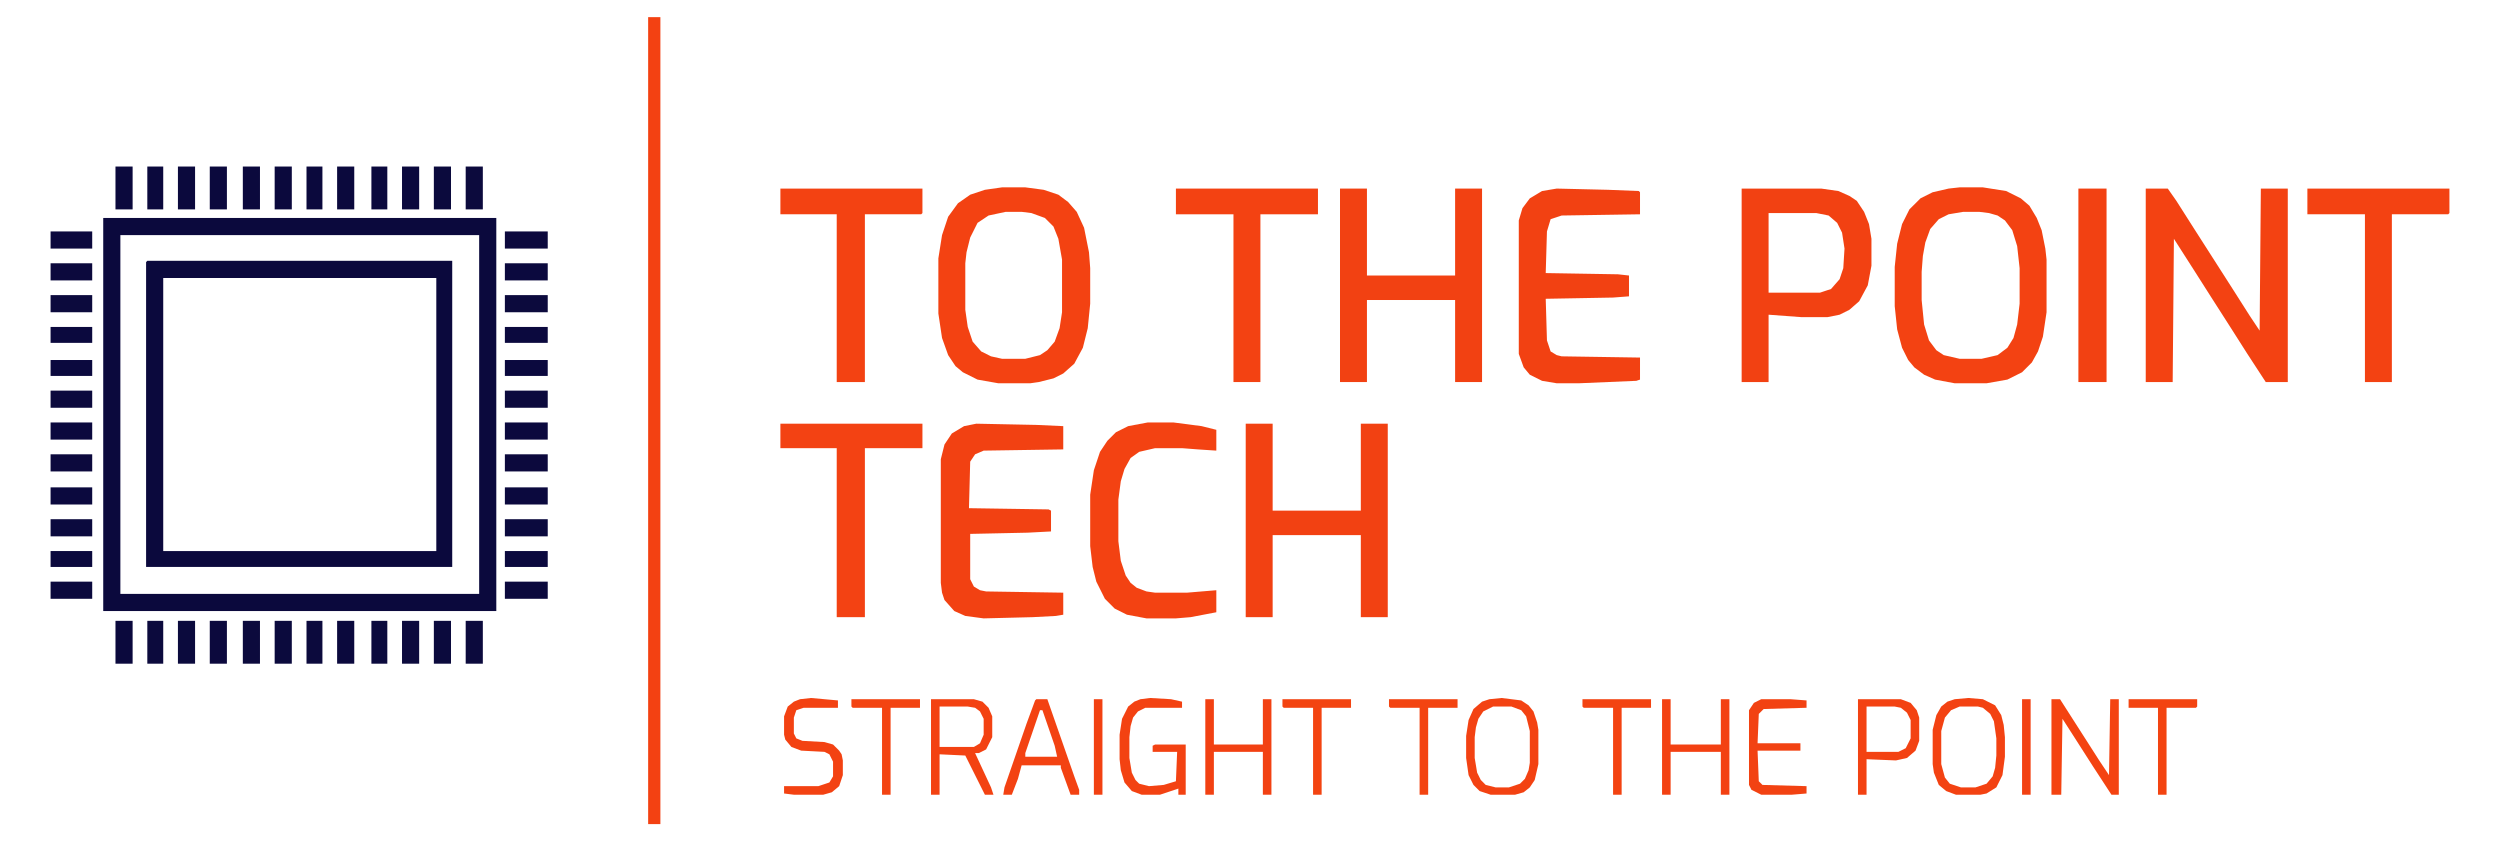
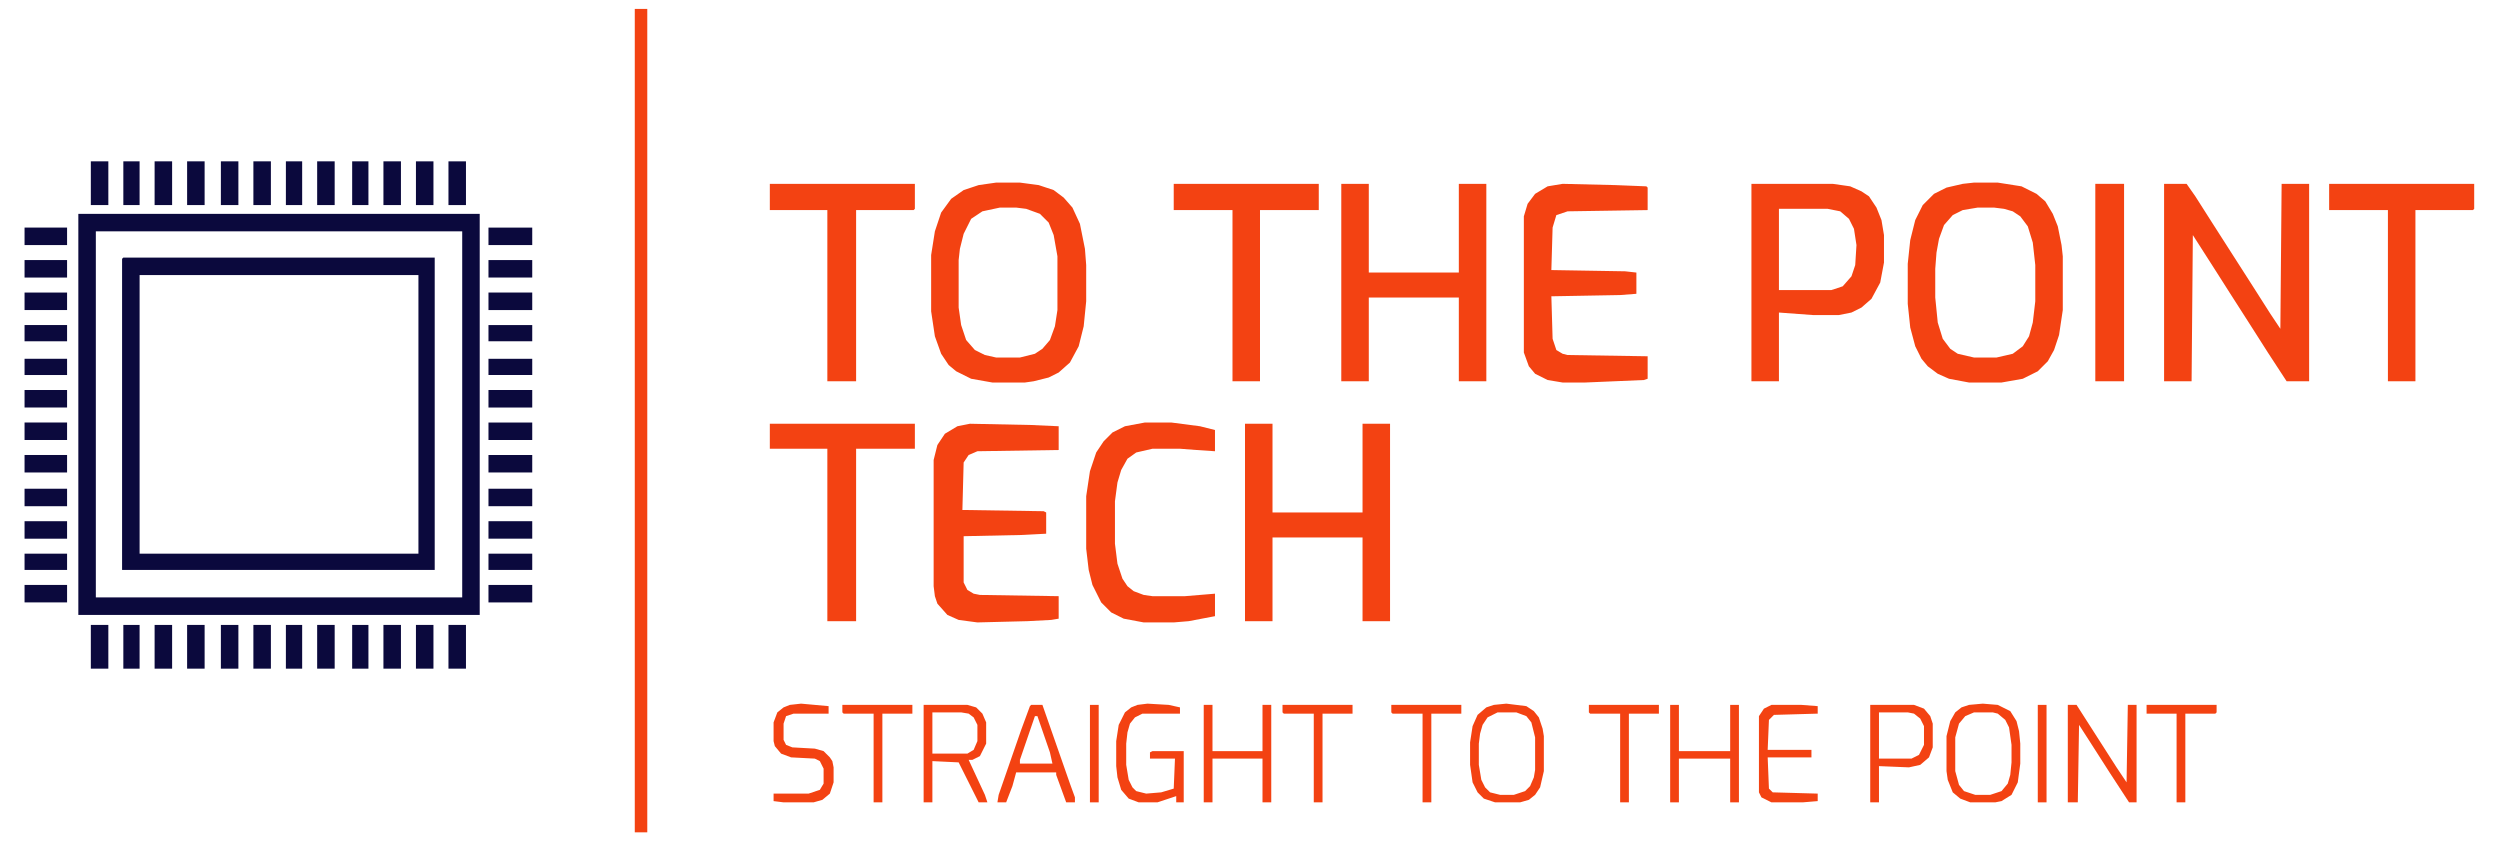
- <svg xmlns="http://www.w3.org/2000/svg" version="1.1" width="2000" height="673" viewBox="-22 -7 2041 687">
-   <path d="M0,0 L321,0 L321,321 L0,321 Z M14,14 L14,307 L307,307 L307,14 Z " fill="#0B093D" transform="translate(62,171)" />
-   <path d="M0,0 L249,0 L249,250 L-1,250 L-1,1 Z M13,14 L13,237 L236,237 L236,14 Z " fill="#0B093D" transform="translate(98,206)" />
-   <path d="M0,0 L18,0 L25,10 L39,32 L55,57 L71,82 L85,104 L93,116 L94,0 L116,0 L116,158 L98,158 L83,135 L69,113 L53,88 L39,66 L23,41 L22,158 L0,158 Z " fill="#F34212" transform="translate(1730,147)" />
-   <path d="M0,0 L19,0 L34,2 L46,6 L54,12 L61,20 L67,33 L71,53 L72,66 L72,95 L70,115 L66,131 L59,144 L50,152 L42,156 L30,159 L23,160 L-3,160 L-20,157 L-32,151 L-38,146 L-44,137 L-49,123 L-52,103 L-52,58 L-49,39 L-44,24 L-36,13 L-26,6 L-14,2 Z M3,20 L-11,23 L-20,29 L-26,41 L-29,53 L-30,62 L-30,100 L-28,114 L-24,126 L-17,134 L-9,138 L0,140 L19,140 L31,137 L37,133 L43,126 L47,115 L49,102 L49,59 L46,42 L42,32 L35,25 L24,21 L16,20 Z " fill="#F34212" transform="translate(796,146)" />
-   <path d="M0,0 L19,0 L38,3 L50,9 L57,15 L63,25 L67,35 L70,50 L71,59 L71,102 L68,122 L64,134 L59,143 L51,151 L39,157 L22,160 L-4,160 L-20,157 L-29,153 L-37,147 L-42,141 L-47,131 L-51,116 L-53,97 L-53,65 L-51,46 L-47,30 L-41,18 L-32,9 L-22,4 L-9,1 Z M3,20 L-9,22 L-17,26 L-24,34 L-28,45 L-30,56 L-31,69 L-31,92 L-29,112 L-25,125 L-19,133 L-13,137 L0,140 L18,140 L31,137 L39,131 L44,123 L47,112 L49,95 L49,66 L47,48 L43,35 L37,27 L31,23 L24,21 L16,20 Z " fill="#F34212" transform="translate(1578,146)" />
-   <path d="M0,0 L22,0 L22,71 L94,71 L94,0 L116,0 L116,158 L94,158 L94,91 L22,91 L22,158 L0,158 Z " fill="#F24112" transform="translate(995,339)" />
-   <path d="M0,0 L22,0 L22,71 L94,71 L94,0 L116,0 L116,158 L94,158 L94,91 L22,91 L22,158 L0,158 Z " fill="#F24112" transform="translate(1072,147)" />
-   <path d="M0,0 L65,0 L79,2 L88,6 L94,10 L100,19 L104,29 L106,41 L106,63 L103,79 L96,92 L88,99 L80,103 L70,105 L49,105 L22,103 L22,158 L0,158 Z M22,20 L22,85 L64,85 L73,82 L80,74 L83,65 L84,49 L82,36 L78,28 L71,22 L61,20 Z " fill="#F24112" transform="translate(1400,147)" />
-   <path d="M0,0 L49,1 L71,2 L71,21 L6,22 L-1,25 L-5,31 L-6,69 L59,70 L61,71 L61,88 L42,89 L-5,90 L-5,127 L-2,133 L3,136 L8,137 L71,138 L71,156 L65,157 L46,158 L6,159 L-9,157 L-18,153 L-26,144 L-28,138 L-29,130 L-29,29 L-26,17 L-20,8 L-10,2 Z " fill="#F24112" transform="translate(775,339)" />
-   <path d="M0,0 L42,1 L67,2 L68,3 L68,21 L4,22 L-5,25 L-8,35 L-9,69 L50,70 L59,71 L59,88 L46,89 L-9,90 L-8,124 L-5,133 L0,136 L4,137 L68,138 L68,156 L65,157 L18,159 L0,159 L-12,157 L-22,152 L-27,146 L-31,135 L-31,26 L-28,16 L-22,8 L-12,2 Z " fill="#F24112" transform="translate(1249,147)" />
-   <path d="M0,0 L10,0 L10,659 L0,659 Z " fill="#F34112" transform="translate(507,7)" />
-   <path d="M0,0 L21,0 L44,3 L56,6 L56,23 L41,22 L28,21 L6,21 L-7,24 L-14,29 L-19,38 L-22,48 L-24,63 L-24,97 L-22,113 L-18,125 L-14,131 L-9,135 L-1,138 L6,139 L32,139 L56,137 L56,155 L35,159 L23,160 L-1,160 L-17,157 L-27,152 L-35,144 L-42,130 L-45,118 L-47,101 L-47,59 L-44,39 L-39,24 L-33,15 L-26,8 L-16,3 Z " fill="#F34212" transform="translate(915,338)" />
-   <path d="M0,0 L116,0 L116,20 L115,21 L69,21 L69,158 L46,158 L46,21 L0,21 Z " fill="#F34212" transform="translate(615,147)" />
-   <path d="M0,0 L116,0 L116,20 L69,20 L69,158 L46,158 L46,20 L0,20 Z " fill="#F34213" transform="translate(615,339)" />
-   <path d="M0,0 L116,0 L116,21 L69,21 L69,158 L47,158 L47,21 L0,21 Z " fill="#F34212" transform="translate(938,147)" />
-   <path d="M0,0 L116,0 L116,20 L115,21 L69,21 L69,158 L47,158 L47,21 L0,21 Z " fill="#F34212" transform="translate(1862,147)" />
-   <path d="M0,0 L23,0 L23,158 L0,158 Z " fill="#F24112" transform="translate(1675,147)" />
-   <path d="M0,0 L7,0 L23,25 L39,50 L47,62 L48,0 L55,0 L55,78 L49,78 L34,55 L18,30 L9,16 L8,78 L0,78 Z " fill="#F44311" transform="translate(1653,564)" />
-   <path d="M0,0 L35,0 L42,2 L47,7 L50,14 L50,31 L45,41 L39,44 L36,44 L49,72 L51,78 L44,78 L36,62 L28,46 L7,45 L7,78 L0,78 Z M7,6 L7,39 L35,39 L40,36 L43,29 L43,16 L40,10 L36,7 L30,6 Z " fill="#F34212" transform="translate(738,564)" />
-   <path d="M0,0 L16,2 L22,6 L26,11 L29,20 L30,26 L30,54 L27,67 L23,73 L18,77 L11,79 L-9,79 L-18,76 L-23,71 L-27,63 L-29,49 L-29,31 L-27,18 L-23,9 L-16,3 L-10,1 Z M-7,7 L-15,11 L-19,17 L-21,24 L-22,32 L-22,49 L-20,61 L-17,67 L-13,71 L-5,73 L6,73 L15,70 L19,66 L22,59 L23,53 L23,27 L20,15 L16,10 L8,7 Z " fill="#F34212" transform="translate(1204,563)" />
-   <path d="M0,0 L12,1 L22,6 L27,14 L29,22 L30,32 L30,48 L28,63 L23,73 L15,78 L10,79 L-10,79 L-18,76 L-24,71 L-28,61 L-29,54 L-29,26 L-26,14 L-22,7 L-17,3 L-11,1 Z M-7,7 L-14,10 L-19,16 L-22,27 L-22,54 L-19,65 L-15,70 L-6,73 L6,73 L15,70 L20,64 L22,57 L23,47 L23,33 L21,19 L18,13 L12,8 L8,7 Z " fill="#F34212" transform="translate(1585,563)" />
-   <path d="M0,0 L17,1 L26,3 L26,8 L-4,8 L-10,11 L-14,16 L-16,23 L-17,32 L-17,49 L-15,61 L-12,67 L-9,70 L-1,72 L11,71 L21,68 L22,44 L2,44 L2,39 L4,38 L29,38 L29,79 L23,79 L23,74 L8,79 L-7,79 L-15,76 L-21,69 L-24,59 L-25,50 L-25,30 L-23,17 L-18,7 L-13,3 L-8,1 Z " fill="#F34212" transform="translate(917,563)" />
-   <path d="M0,0 L7,0 L7,37 L48,37 L48,0 L55,0 L55,78 L48,78 L48,43 L7,43 L7,78 L0,78 Z " fill="#F34112" transform="translate(1335,564)" />
-   <path d="M0,0 L9,0 L31,63 L35,74 L35,78 L28,78 L20,56 L20,54 L-12,54 L-15,65 L-20,78 L-27,78 L-26,72 L-8,20 L-1,1 Z M3,9 L-9,44 L-9,47 L17,47 L15,38 L5,9 Z " fill="#F34212" transform="translate(824,564)" />
-   <path d="M0,0 L7,0 L7,37 L47,37 L47,0 L54,0 L54,78 L47,78 L47,43 L7,43 L7,78 L0,78 Z " fill="#F24112" transform="translate(962,564)" />
-   <path d="M0,0 L35,0 L43,3 L48,9 L50,15 L50,34 L47,42 L40,48 L31,50 L7,49 L7,78 L0,78 Z M7,6 L7,43 L33,43 L39,40 L43,32 L43,17 L40,11 L35,7 L30,6 Z " fill="#F34212" transform="translate(1495,564)" />
-   <path d="M0,0 L24,0 L37,1 L37,7 L2,8 L-2,12 L-3,36 L32,36 L32,42 L-3,42 L-2,67 L1,70 L37,71 L37,77 L25,78 L0,78 L-8,74 L-10,70 L-10,9 L-6,3 Z " fill="#F24212" transform="translate(1416,564)" />
-   <path d="M0,0 L22,2 L22,8 L-6,8 L-12,10 L-14,16 L-14,29 L-12,33 L-7,35 L11,36 L18,38 L23,43 L25,46 L26,51 L26,63 L23,72 L17,77 L10,79 L-14,79 L-22,78 L-22,72 L6,72 L15,69 L18,64 L18,52 L15,46 L11,44 L-8,43 L-16,40 L-21,34 L-22,30 L-22,15 L-19,7 L-14,3 L-9,1 Z " fill="#F34212" transform="translate(640,563)" />
-   <path d="M0,0 L56,0 L56,6 L55,7 L31,7 L31,78 L24,78 L24,7 L0,7 Z " fill="#F34411" transform="translate(1716,564)" />
-   <path d="M0,0 L56,0 L56,7 L32,7 L32,78 L25,78 L25,7 L1,7 L0,6 Z " fill="#F34311" transform="translate(1270,564)" />
-   <path d="M0,0 L56,0 L56,7 L32,7 L32,78 L25,78 L25,7 L1,7 L0,6 Z " fill="#F34411" transform="translate(1112,564)" />
-   <path d="M0,0 L56,0 L56,7 L32,7 L32,78 L25,78 L25,7 L1,7 L0,6 Z " fill="#F34411" transform="translate(1025,564)" />
-   <path d="M0,0 L56,0 L56,7 L32,7 L32,78 L25,78 L25,7 L1,7 L0,6 Z " fill="#F34412" transform="translate(673,564)" />
-   <path d="M0,0 L7,0 L7,78 L0,78 Z " fill="#F24112" transform="translate(1629,564)" />
-   <path d="M0,0 L7,0 L7,78 L0,78 Z " fill="#F24112" transform="translate(871,564)" />
-   <path d="M0,0 L14,0 L14,35 L0,35 Z " fill="#0C0A3D" transform="translate(358,500)" />
-   <path d="M0,0 L14,0 L14,35 L0,35 Z " fill="#0B0A3D" transform="translate(332,500)" />
-   <path d="M0,0 L14,0 L14,35 L0,35 Z " fill="#0C0A3D" transform="translate(306,500)" />
-   <path d="M0,0 L14,0 L14,35 L0,35 Z " fill="#0B093D" transform="translate(253,500)" />
-   <path d="M0,0 L14,0 L14,35 L0,35 Z " fill="#0B0A3D" transform="translate(202,500)" />
-   <path d="M0,0 L14,0 L14,35 L0,35 Z " fill="#0C0A3D" transform="translate(176,500)" />
-   <path d="M0,0 L14,0 L14,35 L0,35 Z " fill="#0C093D" transform="translate(149,500)" />
-   <path d="M0,0 L14,0 L14,35 L0,35 Z " fill="#0B0A3D" transform="translate(123,500)" />
-   <path d="M0,0 L14,0 L14,35 L0,35 Z " fill="#0B093D" transform="translate(72,500)" />
-   <path d="M0,0 L35,0 L35,14 L0,14 Z " fill="#0B093D" transform="translate(390,468)" />
-   <path d="M0,0 L35,0 L35,14 L0,14 Z " fill="#0B0A3E" transform="translate(390,417)" />
-   <path d="M0,0 L35,0 L35,14 L0,14 Z " fill="#0B093E" transform="translate(390,391)" />
-   <path d="M0,0 L35,0 L35,14 L0,14 Z " fill="#0C093D" transform="translate(390,364)" />
-   <path d="M0,0 L35,0 L35,14 L0,14 Z " fill="#0B093E" transform="translate(390,338)" />
-   <path d="M0,0 L35,0 L35,14 L0,14 Z " fill="#0C0A3D" transform="translate(390,312)" />
-   <path d="M0,0 L35,0 L35,14 L0,14 Z " fill="#0C0A3D" transform="translate(390,234)" />
-   <path d="M0,0 L35,0 L35,14 L0,14 Z " fill="#0B093E" transform="translate(390,208)" />
-   <path d="M0,0 L35,0 L35,14 L0,14 Z " fill="#0C093D" transform="translate(390,182)" />
-   <path d="M0,0 L14,0 L14,35 L0,35 Z " fill="#0C0A3D" transform="translate(358,129)" />
-   <path d="M0,0 L14,0 L14,35 L0,35 Z " fill="#0B0A3D" transform="translate(332,129)" />
-   <path d="M0,0 L14,0 L14,35 L0,35 Z " fill="#0B093D" transform="translate(306,129)" />
-   <path d="M0,0 L14,0 L14,35 L0,35 Z " fill="#0B093D" transform="translate(253,129)" />
-   <path d="M0,0 L14,0 L14,35 L0,35 Z " fill="#0B093D" transform="translate(202,129)" />
-   <path d="M0,0 L14,0 L14,35 L0,35 Z " fill="#0B093D" transform="translate(176,129)" />
-   <path d="M0,0 L14,0 L14,35 L0,35 Z " fill="#0B093D" transform="translate(149,129)" />
-   <path d="M0,0 L14,0 L14,35 L0,35 Z " fill="#0B093D" transform="translate(123,129)" />
-   <path d="M0,0 L14,0 L14,35 L0,35 Z " fill="#0B093D" transform="translate(72,129)" />
-   <path d="M0,0 L34,0 L34,14 L0,14 Z " fill="#0B093D" transform="translate(19,468)" />
-   <path d="M0,0 L34,0 L34,14 L0,14 Z " fill="#0B0A3E" transform="translate(19,417)" />
-   <path d="M0,0 L34,0 L34,14 L0,14 Z " fill="#0B093E" transform="translate(19,391)" />
-   <path d="M0,0 L34,0 L34,14 L0,14 Z " fill="#0C093D" transform="translate(19,364)" />
-   <path d="M0,0 L34,0 L34,14 L0,14 Z " fill="#0B093E" transform="translate(19,338)" />
-   <path d="M0,0 L34,0 L34,14 L0,14 Z " fill="#0C0A3D" transform="translate(19,312)" />
-   <path d="M0,0 L34,0 L34,14 L0,14 Z " fill="#0C0A3D" transform="translate(19,234)" />
-   <path d="M0,0 L34,0 L34,14 L0,14 Z " fill="#0C093D" transform="translate(19,208)" />
-   <path d="M0,0 L34,0 L34,14 L0,14 Z " fill="#0C093D" transform="translate(19,182)" />
-   <path d="M0,0 L13,0 L13,35 L0,35 Z " fill="#0B0A3D" transform="translate(281,500)" />
-   <path d="M0,0 L13,0 L13,35 L0,35 Z " fill="#0C0A3D" transform="translate(228,500)" />
-   <path d="M0,0 L13,0 L13,35 L0,35 Z " fill="#0C0A3D" transform="translate(98,500)" />
-   <path d="M0,0 L35,0 L35,13 L0,13 Z " fill="#0B093E" transform="translate(390,443)" />
-   <path d="M0,0 L35,0 L35,13 L0,13 Z " fill="#0B093E" transform="translate(390,287)" />
-   <path d="M0,0 L35,0 L35,13 L0,13 Z " fill="#0B093E" transform="translate(390,260)" />
-   <path d="M0,0 L13,0 L13,35 L0,35 Z " fill="#0B093D" transform="translate(281,129)" />
-   <path d="M0,0 L13,0 L13,35 L0,35 Z " fill="#0B093D" transform="translate(228,129)" />
-   <path d="M0,0 L13,0 L13,35 L0,35 Z " fill="#0B093D" transform="translate(98,129)" />
-   <path d="M0,0 L34,0 L34,13 L0,13 Z " fill="#0B093D" transform="translate(19,443)" />
-   <path d="M0,0 L34,0 L34,13 L0,13 Z " fill="#0B093E" transform="translate(19,287)" />
-   <path d="M0,0 L34,0 L34,13 L0,13 Z " fill="#0B093E" transform="translate(19,260)" />
+ <svg xmlns="http://www.w3.org/2000/svg" width="2000" height="674">
+   <path fill="#0B093D" d="M62.671 171.07h321.097v320.864H62.67Zm14 13.99v292.876h293.097V185.06Z" />
+   <path fill="#0B093D" d="M98.67 206.056h249.098v249.897H97.667V207.051Zm13.013 13.99v222.913h223.065V220.045Z" />
+   <path fill="#F34212" d="M1731.267 147.073h18.008l6.996 10 14.008 21.992 16 24.985 16.007 24.993 14.008 21.99 8 11.992 1.004-115.952h22.008V305.01h-18.008l-15.004-22.987-14.008-21.991-16-24.993-14.007-21.991-16-24.985-1.004 116.947h-22.008Zm-934.34-.995h19.003l15.012 1.998 12 3.997 8 5.996 7.004 7.994 6 13.002 4 19.985 1.004 13.002v28.981l-2 19.993-4 15.996-7.004 12.994-9.004 7.994-8 3.997-12 3.002-7.004 1.003h-26.015l-17.004-3.002-12-5.995-6.008-5-6-8.998-5.004-13.989-2.996-19.993V204.05l2.996-18.99 5.004-14.992 8-10.996 10.008-6.999 12-3.997Zm3.003 19.985-14.007 3.001-9.004 6.004-6 11.99-3.004 11.992-.996 9.005v37.979l2 13.997 4 11.99 7.004 7.995 8 3.997 9.003 2.006h19.004l12-3.002 6.008-3.997 6-6.998 4-10.996 2.008-12.994v-42.98l-3.004-16.99-4-10-7.004-6.999-11.004-3.997-8-.995Zm779.283-19.985h19.004l19.004 2.994 12 6.003 7.011 5.996 6 9.992 4 10 3.004 14.993.996 8.997v42.98l-2.996 19.992-4 11.99-5.004 9.006-8 7.994-12.007 5.995-17.004 3.002h-26.016l-16-3.002-9.004-3.997-8-5.995-5.004-6.004-5.003-9.992-4-14.993-2-18.99v-31.99l2-18.99 4-15.988 6-11.999 9.003-8.997 10.008-5 13.004-3.002Zm2.996 19.985-12 2.006-8 3.997-7.004 7.994-4 10.996-2.008 10.995-.996 12.994v22.995l2 19.985 4 13.001 6 7.994 6 3.997 13.012 3.002h18l13.004-3.002 8-5.995 5.011-7.994 2.996-10.996 2-16.999v-28.981l-2-17.995-4-12.994-6-7.994-6.007-3.997-6.996-2.006-8-.995Z" />
+   <path fill="#F34212" d="M996 338.998h22.008v70.974h72.023v-70.974h22.008v157.936h-22.008v-66.97h-72.023v66.97H996Zm77.027-191.925h22.008v70.974h72.023v-70.974h22.008V305.01h-22.008v-66.97h-72.023v66.97h-22.008Zm328.116 0h65.02l14.007 1.999 9.004 3.997 6.008 3.997 6 9.005 4 9.992 2 11.991v21.999l-3.004 15.988-6.996 12.994-8 6.999-8.008 3.997-10.008 1.998h-21.003l-27.012-1.998v54.978h-22.008Zm22.008 19.993v64.97h42.015l9.004-2.993 7.004-7.994 3.004-8.997.996-15.996-2-12.994-4-7.994-7.004-6.004-10-1.998ZM775.923 338.998l49.019 1.004 22 .995v18.997l-65.02.996-7.003 3.001-4 5.996-1.004 37.987 65.02.995 2.007 1.003v16.991l-19.012 1.003-47.011.996v36.991l3.004 5.996 4.996 2.994 5.004 1.003 63.019.995v17.994l-6 1.003-19.004.996-40.015 1.003-15.004-1.999-9.004-3.997-8-8.997-2.008-6.003-.996-7.994V367.988l2.996-11.99 6.008-8.998 10-6.003Zm474.17-191.925 42.015 1.003 25.004.996 1.004 1.003v17.994l-64.023.995-9.004 3.002-3.004 9.993-.996 33.99 59.02.995 9.003 1.003v16.991l-13.004 1.003-55.019.996.996 33.99 3.004 8.997 5.004 2.993 4 1.004 64.023.995v17.994l-3.004 1.003-47.011 1.999h-18.008l-12-1.999-10.008-5-5.004-5.995-4-10.996v-108.96l2.996-9.993 6.008-7.994 10-6.003Z" />
+   <path fill="#F34212" d="M507.822 7.132h10v658.733h-10Z" />
+   <path fill="#F34212" d="M915.969 338.003h21.004l23.012 2.994 12 3.002v16.99l-15.004-.995-13.004-1.003h-22.008l-13.004 3.002-7.004 5-4.996 8.99-3.004 10-2 14.992v33.99l2 15.988 4 11.99 4 6.004 5.004 3.997 8 3.002 7.004.995h26.008l24.015-1.998v17.994l-21.011 3.997-12 1.003h-24.008l-16.008-3.002-10.008-5-8-7.994-7.003-13.997-2.997-11.991-2-16.991v-41.984l2.997-19.993 5.003-14.992 6-8.997 7.004-6.999 10-5Zm-300.108-190.93h116.038v19.993l-.996 1.003h-46.015v136.94h-23.012v-136.94h-46.015Z" />
+   <path fill="#F34212" d="M615.86 338.998H731.9v19.993h-47.012v137.943h-23.012V358.999h-46.015Z" />
+   <path fill="#F34212" d="M938.98 147.073h116.04v20.996H1008v136.94h-22.008v-136.94h-47.011Zm924.334 0h116.038v19.993l-.996 1.003h-46.015v136.94h-22.008v-136.94h-47.02Z" />
+   <path fill="#F34212" d="M1676.248 147.073h23.004V305.01h-23.004Z" />
+   <path fill="#F34212" d="M1654.24 563.91h6.996l16.008 24.993 16 24.985 8.008 11.991 1.003-61.969h7.004v77.973h-6.007l-15.004-22.995-16-24.985-9.004-13.997-1.004 61.977h-8Z" />
+   <path fill="#F34212" d="M738.903 563.91h35.012l7.004 1.999 5.004 5 3.003 6.999v16.99l-5.003 10.001-6 2.994h-3.004l13.004 27.986 2 6.004h-7.004l-8-15.996-8-15.988-21.012-1.003v32.987h-7.004Zm7.004 5.996V602.9h28.008l5.004-3.002 3.004-6.999v-12.994l-3.004-5.995-4-3.002-6-1.003Zm459.167-6.99 16 1.998 6.007 3.997 4 5 3.004 8.997.996 5.995v27.987l-2.996 12.994-4 5.995-5.004 3.997-7.004 2.007h-20l-9.011-3.002-4.996-5-4-7.994-2.008-13.997v-17.987l2-13.001 4-8.99 7.004-6.003 6.008-1.999Zm-7.004 6.99-8 3.997-4 6.003-2 6.999-1.004 7.994v16.99l2 11.992 3.004 6.003 4 3.997 8 1.998h11.004l9.003-2.993 4-3.997 3.004-6.999 1.004-6.003v-25.98l-3.004-11.991-4-5-8-3.002Zm388.139-6.99 12 .994 10.008 5 5.004 7.995 2 7.993 1.004 10v15.989l-2 15-5.004 9.992-8 5-5.004 1.004h-20.008l-8-3.002-6.008-5-4-9.992-.996-7v-27.986l2.996-11.99 4-7.007 5.004-3.997 6-1.999Zm-6.996 6.99-7.004 3.002-5.004 5.995-3.004 10.996v26.99l3.004 10.997 4 5 9.004 2.993h12l9.012-2.993 4.996-6.004 2-6.99 1.004-10v-13.99l-2-13.997-3.004-5.996-6-5-4-1.003Zm-661.244-6.99 17.004.994 9.004 1.999v5h-30.008l-6 3.002-4 4.992-2.008 6.999-.996 8.997v16.99l2 11.992 3.004 6.003 2.996 3.002 8 1.998 12.008-1.003 10.008-2.994.996-23.99h-20v-5l1.992-1.003h25.012v40.989h-6v-5l-15.004 5h-15.012l-8-3.002-6-6.999-3.004-9.992-.996-8.997V592.9l2-12.994 4.996-10 5.004-3.997 5.004-1.999Z" />
+   <path fill="#F34212" d="M1336.124 563.91h7.004v36.992h41.011V563.91h7.004v77.973h-7.004v-34.986h-41.02v34.986h-6.995Z" />
+   <path fill="#F34212" d="M824.942 563.91h8.996l22.008 62.972 4 10.996v3.997h-6.996l-8-21.983v-1.999h-32.016l-3.004 10.996-5.004 12.994h-6.996l.996-6.004 18.008-51.976 7.004-18.99Zm2.996 8.998-12 34.985v3.001h26.008l-2.008-8.997-10-28.99Z" />
+   <path fill="#F34212" d="M962.98 563.91h7.012v36.992H1010V563.91h7.004v77.973H1010v-34.986h-40.008v34.986h-7.004Z" />
+   <path fill="#F34212" d="M1496.178 563.91h35.012l8 3.002 5.003 5.996 2 5.995V597.9l-2.996 7.994-7.003 5.996-9.004 1.998-24.008-.995v28.99h-7.004Zm7.004 5.996v36.991h26.008l6-3.001 4-7.994v-15.008l-2.996-5.996-5.004-3.997-4.996-1.003Z" />
+   <path fill="#F34212" d="M1417.151 563.91h24.008l13.004 1.004v5.995l-35.012 1.003-4 3.997-1.004 23.982h35.012v6.003h-35.012l1.004 24.993 3.004 2.994 36.008 1.003v5.996l-12 1.003h-25.012l-8-3.997-2-3.997v-60.974l4-6.003Z" />
+   <path fill="#F34212" d="m640.864 562.915 22.016 1.999v5.995h-28.016l-6 1.999-2 5.995v12.994l2 3.997 5.004 2.006 18.008.996 7.004 1.998 4.996 5 2 3.002 1.004 4.992v11.991l-3.004 9.005-6 5-7.004 1.999h-24l-8.007-1.003v-5.996h28.007l9.004-3.002 3.004-5v-11.99l-3.004-5.996-4-1.999-19.012-1.003-8-3.001-5.003-5.996-.996-3.997v-14.992l2.996-7.994 5.004-3.997 5.003-2.007Z" />
+   <path fill="#F34212" d="M1717.26 563.91h56.023v5.996l-1.004 1.003h-24.008v70.974h-7.004v-70.974h-24Z" />
+   <path fill="#F34212" d="M1271.097 563.91h56.023v7h-24.008v70.973h-7.004v-70.974h-24.007l-1.004-1.003Z" />
+   <path fill="#F34212" d="M1113.043 563.91h56.015v7h-24v70.973h-7.012v-70.974h-24l-1.003-1.003Zm-87.035 0h56.023v7h-24.008v70.973h-7.004v-70.974h-24.007l-1.004-1.003Z" />
+   <path fill="#F34212" d="M673.884 563.91h56.015v7h-24v70.973h-7.011v-70.974h-24l-1.004-1.003Z" />
+   <path fill="#F34212" d="M1630.224 563.91h7.004v77.973h-7.004Zm-758.27 0h7.003v77.973h-7.003Z" />
+   <path fill="#0B093D" d="M358.772 499.935h14v34.986h-14Z" />
+   <path fill="#0B093D" d="M332.756 499.935h14.008v34.986h-14.008Z" />
+   <path fill="#0B093D" d="M306.748 499.935h14.008v34.986h-14.008Z" />
+   <path fill="#0B093D" d="M253.729 499.935h14.008v34.986h-14.008Z" />
+   <path fill="#0B093D" d="M202.71 499.935h14.007v34.986H202.71Z" />
+   <path fill="#0B093D" d="M176.71 499.935h14v34.986h-14.008Z" />
+   <path fill="#0B093D" d="M149.69 499.935h14.008v34.986H149.69Z" />
+   <path fill="#0B093D" d="M123.69 499.935h14v34.986h-14.007Z" />
+   <path fill="#0B093D" d="M72.663 499.935h14.008v34.986H72.663Zm318.116-31.983h35.012v13.99h-35.012Z" />
+   <path fill="#0B093D" d="M390.78 416.97h35.011v13.99h-35.012Z" />
+   <path fill="#0B093D" d="M390.78 390.983h35.011v13.989h-35.012Z" />
+   <path fill="#0B093D" d="M390.78 363.991h35.011v13.99h-35.012Z" />
+   <path fill="#0B093D" d="M390.78 338.003h35.011v13.99h-35.012Z" />
+   <path fill="#0B093D" d="M390.78 312.007h35.011v13.997h-35.012Zm0-77.964h35.011v13.99h-35.012Z" />
+   <path fill="#0B093D" d="M390.78 208.047h35.011v13.997h-35.012Z" />
+   <path fill="#0B093D" d="M390.78 182.059h35.011v13.997h-35.012Z" />
+   <path fill="#0B093D" d="M358.772 129.08h14v34.984h-14Z" />
+   <path fill="#0B093D" d="M332.756 129.08h14.008v34.984h-14.008Z" />
+   <path fill="#0B093D" d="M306.748 129.08h14.008v34.984h-14.008Zm-53.019 0h14.008v34.984h-14.008Zm-51.02 0h14.008v34.984H202.71Zm-26 0h14v34.984h-14.007Zm-27.019 0h14.008v34.984H149.69Zm-26 0h14v34.984h-14.007Zm-51.027 0h14.008v34.984H72.663Zm-53.02 338.872H53.66v13.99H19.644Z" />
+   <path fill="#0B093D" d="M19.644 416.97h34.015v13.99H19.644Z" />
+   <path fill="#0B093D" d="M19.644 390.983h34.015v13.989H19.644Z" />
+   <path fill="#0B093D" d="M19.644 363.991h34.015v13.99H19.644Z" />
+   <path fill="#0B093D" d="M19.644 338.003h34.015v13.99H19.644Z" />
+   <path fill="#0B093D" d="M19.644 312.007h34.015v13.997H19.644Zm0-77.964h34.015v13.99H19.644Z" />
+   <path fill="#0B093D" d="M19.644 208.047h34.015v13.997H19.644Zm0-25.988h34.015v13.997H19.644Z" />
+   <path fill="#0B093D" d="M281.737 499.935h13.011v34.986h-13.02Z" />
+   <path fill="#0B093D" d="M228.717 499.935h13.012v34.986h-13.02Zm-130.046 0h13.004v34.986H98.67Z" />
+   <path fill="#0B093D" d="M390.78 442.959h35.011v12.994h-35.012Zm0-155.937h35.011v12.994h-35.012Zm0-26.991h35.011v12.994h-35.012Z" />
+   <path fill="#0B093D" d="M281.737 129.08h13.011v34.984h-13.02Zm-53.02 0h13.012v34.984h-13.02Zm-130.046 0h13.004v34.984H98.67ZM19.644 442.958h34.015v12.994H19.644Z" />
+   <path fill="#0B093D" d="M19.644 287.022h34.015v12.994H19.644Zm0-26.991h34.015v12.994H19.644Z" />
</svg>
